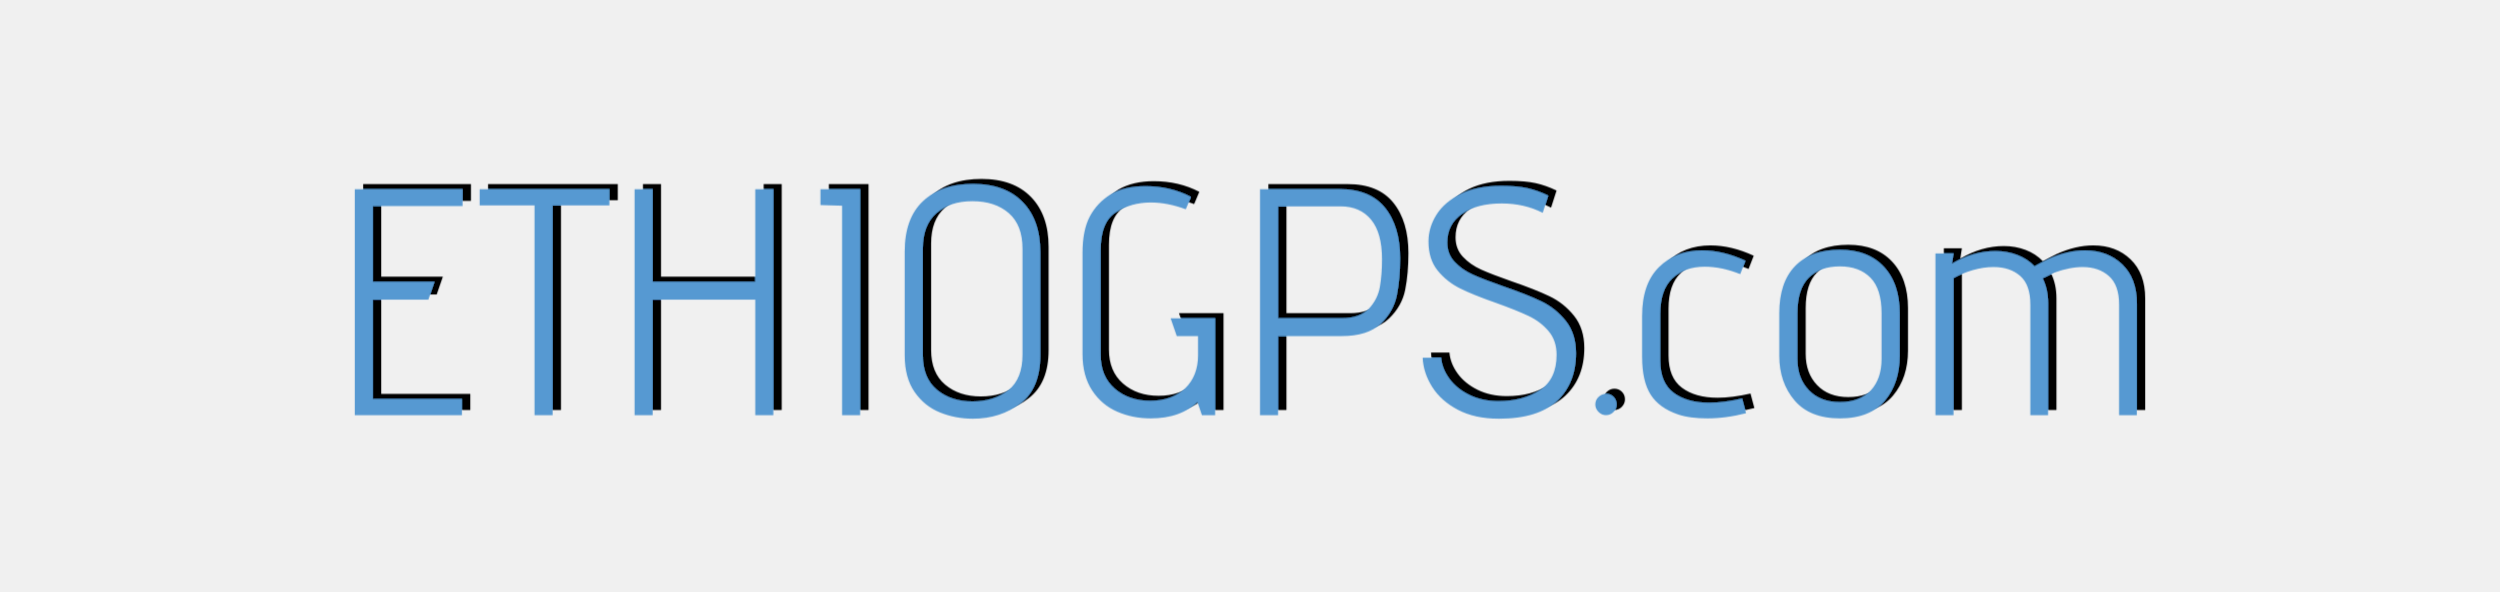
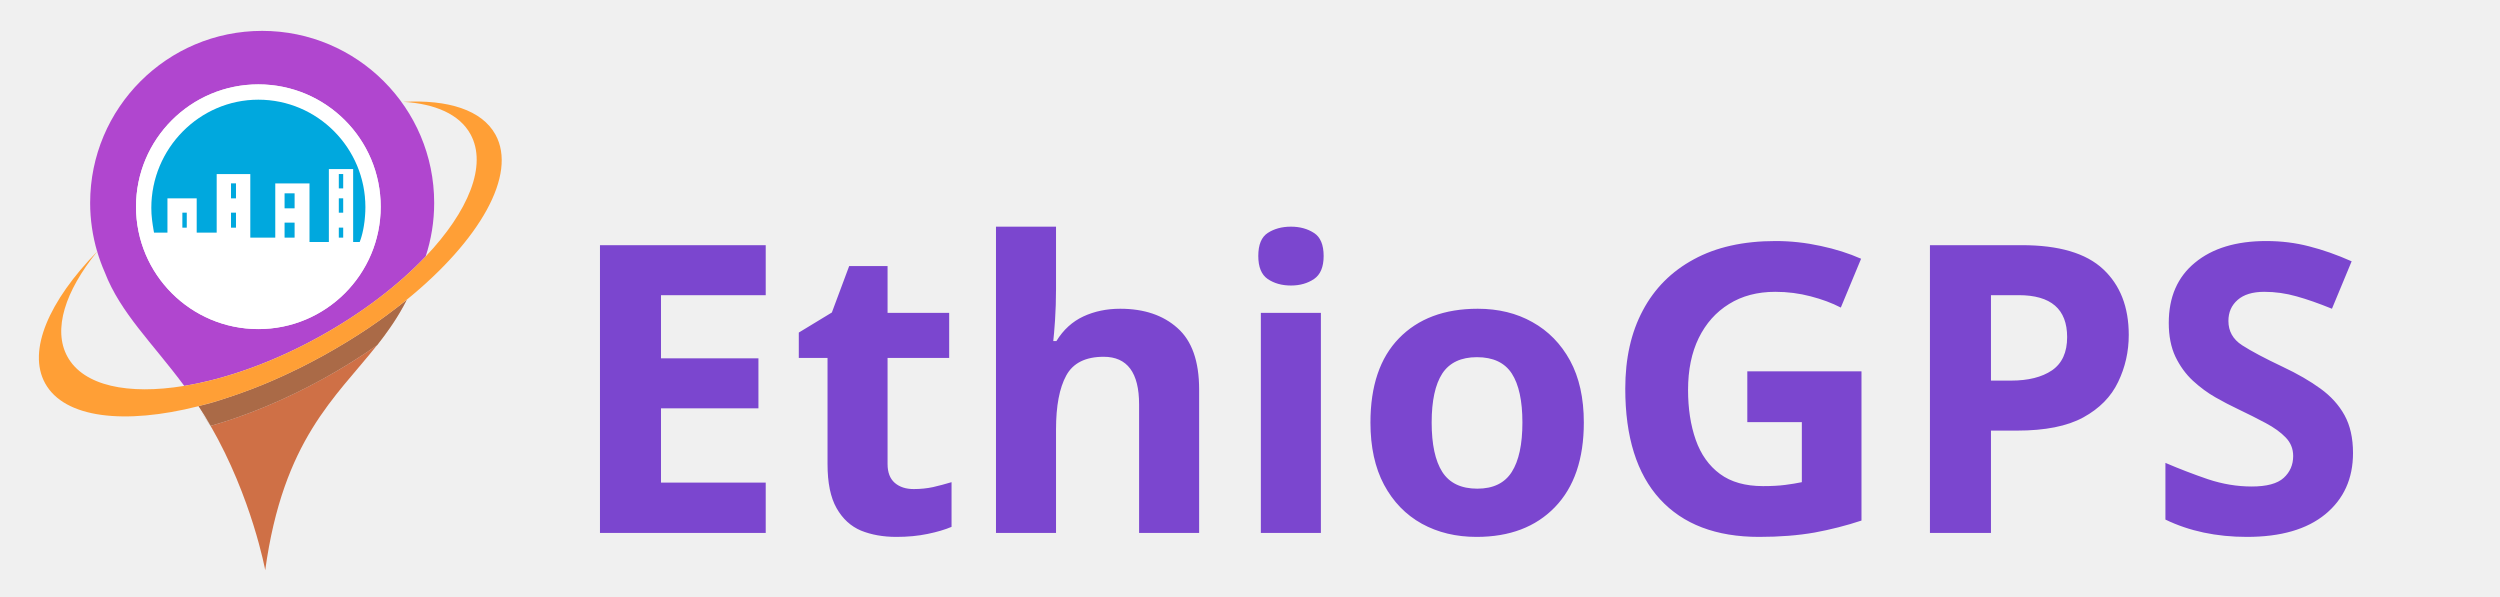
- <svg xmlns="http://www.w3.org/2000/svg" width="774.673px" height="183.221px" viewBox="-137.336 -16.611 774.673 183.221" style="background: rgb(255, 255, 255);" preserveAspectRatio="xMidYMid">
-   <defs>
-     <filter id="editing-hover" x="-100%" y="-100%" width="300%" height="300%">
-       <feFlood flood-color="#000000" result="flood" />
-       <feComposite operator="in" in2="SourceAlpha" in="flood" result="shadow" />
-       <feOffset dx="-1.3" dy="0.8" in="SourceGraphic" result="offset-1" />
-       <feOffset dx="1.3" dy="-0.8" in="shadow" result="offset-2" />
-       <feMerge>
-         <feMergeNode in="offset-2" />
-         <feMergeNode in="offset-1" />
-       </feMerge>
-     </filter>
-   </defs>
-   <g filter="url(#editing-hover)">
-     <g transform="translate(-33.90001, 111.2328)">
-       <path d="M7.80 0L7.80-70L41.20-70L41.20-64.80L13.40-64.80L13.40-41.30L32.50-41.30L30.60-35.80L13.40-35.80L13.40-5L41-5L41 0L7.80 0ZM63.50 0L63.50-65L46.50-65L46.50-70L86.70-70L86.70-65L69.10-65L69.10 0L63.50 0ZM131.90 0L131.90-35.80L100.10-35.80L100.10 0L94.50 0L94.50-70L100.10-70L100.10-41.30L131.90-41.30L131.90-70L137.50-70L137.50 0L131.90 0ZM158.80 0L158.80-64.90L152.10-65.10L152.10-70L164.40-70L164.40 0L158.80 0ZM220.20-18.50L220.20-18.50Q220.20-8.40 214.05-3.65L214.05-3.65L214.05-3.65Q207.90 1.10 199.30 1.10L199.30 1.10L199.30 1.10Q193.90 1.10 189.10-0.85L189.10-0.85L189.10-0.85Q184.30-2.80 181.25-7.20L181.25-7.20L181.25-7.20Q178.20-11.60 178.20-18.50L178.20-18.50L178.20-50.70L178.20-50.70Q178.20-61 183.85-66.30L183.85-66.30L183.85-66.30Q189.50-71.60 199.40-71.60L199.40-71.60L199.40-71.60Q209.30-71.60 214.75-66L214.75-66L214.75-66Q220.20-60.40 220.20-50.60L220.20-50.60L220.20-18.50ZM214.70-51.60L214.70-51.60Q214.70-58.90 210.45-62.60L210.45-62.60L210.45-62.60Q206.20-66.30 199.20-66.30L199.20-66.30L199.20-66.30Q192.20-66.30 188-62.60L188-62.60L188-62.60Q183.80-58.90 183.80-51.60L183.80-51.60L183.80-18.60L183.80-18.60Q183.80-11.50 188.15-7.85L188.15-7.85L188.15-7.85Q192.50-4.20 199.20-4.20L199.20-4.20L199.20-4.20Q206-4.20 210.35-7.75L210.35-7.75L210.35-7.75Q214.70-11.30 214.70-18.70L214.70-18.70L214.70-51.60ZM270.30 0L268.90-4.10L268.90-4.10Q263.70 1 254.40 1L254.40 1L254.40 1Q248.80 1 244-1.10L244-1.10L244-1.10Q239.20-3.20 236.25-7.70L236.25-7.70L236.25-7.70Q233.30-12.20 233.30-18.90L233.30-18.90L233.30-50.30L233.30-50.30Q233.30-57.30 235.55-61.55L235.55-61.55L235.55-61.55Q237.80-65.80 242-68.40L242-68.40L242-68.40Q246.40-70.90 252.80-70.90L252.80-70.90L252.80-70.90Q260.60-70.90 266.90-67.60L266.90-67.60L265.30-63.80L265.30-63.80Q259.60-65.90 254.50-65.90L254.50-65.90L254.50-65.90Q248.40-65.90 243.65-62.90L243.65-62.90L243.65-62.90Q238.90-59.90 238.90-51.20L238.90-51.20L238.90-18.70L238.90-18.70Q238.90-12 243.25-8.20L243.25-8.20L243.25-8.20Q247.60-4.40 254.30-4.40L254.30-4.40L254.30-4.40Q261.10-4.40 265.10-8.30L265.10-8.30L265.10-8.30Q269.10-12.20 269.10-18.60L269.10-18.60L269.10-24.50L262.50-24.50L260.60-30L274.40-30L274.40 0L270.30 0ZM288.30 0L288.30-70L312.90-70L312.90-70Q322.40-70 327.05-64.20L327.05-64.20L327.05-64.20Q331.70-58.40 331.70-48.60L331.70-48.60L331.70-48.60Q331.70-42.30 330.70-37.25L330.70-37.25L330.70-37.25Q329.70-32.20 325.70-28.35L325.70-28.35L325.70-28.35Q321.70-24.50 313.60-24.50L313.60-24.50L293.90-24.50L293.90 0L288.30 0ZM313.70-30L313.70-30Q319.30-30 322.05-33L322.05-33L322.05-33Q324.80-36 325.45-39.80L325.45-39.80L325.45-39.80Q326.10-43.60 326.10-48.30L326.10-48.30L326.10-48.30Q326.10-56.50 322.70-60.60L322.70-60.60L322.70-60.60Q319.30-64.70 313.30-64.70L313.30-64.70L293.90-64.70L293.90-30L313.70-30ZM344.40-17.80L344.40-17.80Q344.70-14.40 346.95-11.30L346.95-11.30L346.95-11.30Q349.20-8.20 353.15-6.25L353.15-6.25L353.15-6.25Q357.10-4.30 362.20-4.30L362.20-4.30L362.20-4.30Q369.90-4.30 375.05-7.75L375.05-7.75L375.05-7.75Q380.20-11.20 380.20-18.70L380.20-18.70L380.20-18.70Q380.20-23.10 377.70-26.05L377.70-26.05L377.70-26.05Q375.20-29 371.50-30.75L371.50-30.75L371.50-30.75Q367.80-32.50 361.40-34.80L361.40-34.80L361.40-34.80Q354.50-37.20 350.35-39.25L350.35-39.25L350.35-39.25Q346.20-41.30 343.35-44.80L343.35-44.80L343.35-44.80Q340.50-48.30 340.50-53.80L340.50-53.80L340.50-53.80Q340.50-58.20 343-62.15L343-62.15L343-62.15Q345.50-66.10 350.55-68.55L350.55-68.55L350.55-68.55Q355.60-71 363-71L363-71L363-71Q367.90-71 371.10-70.30L371.10-70.30L371.10-70.30Q374.30-69.60 377.60-68L377.60-68L375.90-62.70L375.90-62.70Q370.20-65.60 363.20-65.60L363.20-65.60L363.20-65.60Q355.50-65.60 350.90-62.40L350.90-62.40L350.90-62.40Q346.30-59.20 346.30-53.50L346.30-53.50L346.30-53.50Q346.30-49.90 348.60-47.45L348.60-47.45L348.60-47.45Q350.90-45 354.25-43.50L354.25-43.50L354.25-43.50Q357.60-42 363.60-39.90L363.60-39.90L363.60-39.90Q370.90-37.40 375.40-35.25L375.40-35.25L375.40-35.25Q379.90-33.10 383.05-29.15L383.05-29.15L383.05-29.15Q386.20-25.20 386.20-19.20L386.20-19.20L386.20-19.20Q386.20-10 380.35-4.45L380.35-4.45L380.35-4.45Q374.50 1.10 362.30 1.10L362.30 1.10L362.30 1.10Q354.90 1.10 349.65-1.65L349.65-1.65L349.65-1.65Q344.40-4.40 341.65-8.75L341.65-8.75L341.65-8.75Q338.90-13.10 338.70-17.80L338.70-17.80L344.40-17.80ZM395.50 0L395.50 0Q394.20 0 393.20-1L393.20-1L393.20-1Q392.20-2 392.20-3.30L392.20-3.30L392.20-3.30Q392.20-4.70 393.20-5.65L393.20-5.65L393.20-5.65Q394.20-6.60 395.50-6.60L395.50-6.60L395.50-6.60Q396.90-6.60 397.85-5.65L397.85-5.65L397.85-5.65Q398.80-4.70 398.80-3.30L398.80-3.30L398.80-3.30Q398.80-2 397.85-1L397.85-1L397.85-1Q396.90 0 395.50 0L395.50 0ZM438.90-0.60L438.90-0.60Q432.70 1 426.90 1L426.90 1L426.90 1Q421.50 1 417.90-0.20L417.90-0.20L417.90-0.20Q412-2.20 409.35-6.35L409.35-6.35L409.35-6.35Q406.70-10.50 406.70-18L406.70-18L406.70-30.80L406.70-30.80Q406.70-40.70 411.90-45.85L411.90-45.85L411.90-45.85Q417.10-51 425.30-51L425.30-51L425.30-51Q431.80-51 438.70-47.80L438.70-47.80L437.10-43.70L437.10-43.70Q431.40-46 426.10-46L426.10-46L426.10-46Q419.90-46 416.10-42.45L416.10-42.45L416.10-42.45Q412.30-38.90 412.30-31.40L412.30-31.40L412.30-16.90L412.30-16.90Q412.30-10 416.45-6.90L416.45-6.90L416.45-6.90Q420.60-3.80 427.50-3.80L427.50-3.80L427.50-3.80Q432-3.80 437.70-5.10L437.70-5.10L438.90-0.60ZM486.50-18.40L486.50-18.40Q486.50-10 481.90-4.50L481.90-4.50L481.90-4.50Q477.30 1 468.00 1L468.00 1L468.00 1Q458.70 1 453.95-4.55L453.95-4.55L453.95-4.55Q449.20-10.10 449.20-18.40L449.20-18.40L449.20-31.60L449.20-31.60Q449.20-41.10 454.05-46.15L454.05-46.15L454.05-46.15Q458.90-51.20 468.00-51.20L468.00-51.20L468.00-51.20Q476.70-51.20 481.60-45.95L481.60-45.95L481.60-45.95Q486.50-40.70 486.50-31.60L486.50-31.60L486.50-18.40ZM480.90-31.60L480.90-31.60Q480.90-39.10 477.45-42.60L477.45-42.60L477.45-42.60Q474.00-46.10 468.00-46.10L468.00-46.10L468.00-46.10Q461.80-46.10 458.30-42.60L458.30-42.60L458.30-42.60Q454.80-39.10 454.80-31.60L454.80-31.60L454.80-17.40L454.80-17.40Q454.80-11.40 458.35-7.70L458.35-7.70L458.35-7.70Q461.90-4 468.00-4L468.00-4L468.00-4Q474.20-4 477.55-7.65L477.55-7.65L477.55-7.65Q480.90-11.30 480.90-17.40L480.90-17.40L480.90-31.60ZM554.50 0L554.50-34.30L554.50-34.30Q554.50-40.30 551.35-43.10L551.35-43.10L551.35-43.10Q548.20-45.90 543.20-45.90L543.20-45.90L543.20-45.90Q539.30-45.90 534.50-44.20L534.50-44.20L530.80-42.40L530.80-42.40Q532.50-39 532.50-34.60L532.50-34.60L532.50 0L527.00 0L527.00-34.30L527.00-34.30Q527.00-40.40 523.85-43.15L523.85-43.15L523.85-43.15Q520.70-45.90 515.60-45.90L515.60-45.90L515.60-45.90Q512.50-45.90 509.20-44.95L509.20-44.95L509.20-44.95Q505.90-44 503.20-42.50L503.20-42.50L503.20 0L497.60 0L497.60-50.10L503.20-50.10L502.70-46.90L502.70-46.90Q509.30-50.80 516.20-50.80L516.20-50.80L516.20-50.80Q519.80-50.80 522.95-49.60L522.95-49.60L522.95-49.60Q526.10-48.40 528.30-46.10L528.30-46.10L528.30-46.10Q529.70-46.90 532.50-48.30L532.50-48.30L532.50-48.30Q538.40-51 543.90-51L543.90-51L543.90-51Q551.00-51 555.50-46.65L555.50-46.65L555.50-46.65Q560.00-42.30 560.00-34.60L560.00-34.60L560.00 0L554.50 0Z" fill="#5699d2" />
+ <svg xmlns="http://www.w3.org/2000/svg" version="1.1" preserveAspectRatio="xMidYMid meet" viewBox="644 314 243 58">
+   <g data-item-type="text" data-item="Business" id="logo__item--business" class="logo__item">
+     <g class="logo__item__inner" transform="translate(698.7969 365.8039) scale(1.224561 1.224561) rotate(0 0 0)">
+       <text data-part-id="logo__item--business" dy="0" dominant-baseline="auto" alignment-baseline="auto" font-family="Montserrat" font-size="32px" fill="#7b46cf" letter-spacing="0" font-weight="bold" font-style="normal" data-font-family="Montserrat" data-font-weight="bold" data-font-style="normal" data-ttf-url="/builder_assets/fontsttf/font-montserrat-bold-normal.ttf" data-font-filename="montserrat-bold-normal">EthioGPS
+             </text>
    </g>
  </g>
-   <style>text {
-   font-size: 64px;
-   font-family: Arial Black;
-   dominant-baseline: central;
-   text-anchor: middle;
- }</style>
+   <g data-item-type="image" data-item="Image" data-logo-item="" id="logo__item--logo_0" class="logo__item">
+     <g class="logo__item__inner" transform="translate(639.071 312.5) scale(0.06057984 0.06057984) rotate(0 0 0)">
+       <g>
+         <path fill="none" d="M237.3,428.4c-51.4,63.4-71.6,125.3-47.7,168.7c25.8,46.8,97.2,61.6,187.4,46.8   C326.4,575.5,274.6,527,249.5,461.7C244.8,450.9,240.7,439.8,237.3,428.4z" data-part-id="logo__item--logo_0__0" />
+         <path fill="#CF7046" d="M522.4,633.9c-0.9,0.4-1.8,0.8-2.7,1.2C520.6,634.6,521.5,634.3,522.4,633.9z" data-part-id="logo__item--logo_0__1" />
+         <path fill="#CF7046" d="M698.3,562.9c-3.9,5.3-7.8,10.5-11.9,15.6C690.5,573.3,694.4,568.1,698.3,562.9z" data-part-id="logo__item--logo_0__2" />
+         <path fill="#CF7046" d="M542.1,625c-1.2,0.6-2.4,1.1-3.6,1.7C539.6,626.1,540.8,625.5,542.1,625z" data-part-id="logo__item--logo_0__3" />
+         <path fill="#CF7046" d="M502.7,642.2c-0.6,0.2-1.2,0.5-1.7,0.7C501.6,642.6,502.1,642.4,502.7,642.2z" data-part-id="logo__item--logo_0__4" />
+         <path fill="#CF7046" d="M711.3,544.4c-3.6,5.4-7.3,10.6-11.1,15.8C704,555.1,707.7,549.8,711.3,544.4z" data-part-id="logo__item--logo_0__5" />
+         <path fill="#CF7046" d="M733.6,506.5c-6.8,13.4-14.2,25.8-22,37.5C719.4,532.3,726.8,519.8,733.6,506.5z" data-part-id="logo__item--logo_0__6" />
+         <path fill="#CF7046" d="M399.9,676.5C399.9,676.5,399.9,676.5,399.9,676.5c0.1,0,0.3-0.1,0.4-0.1   C400.1,676.4,400,676.4,399.9,676.5z" data-part-id="logo__item--logo_0__7" />
+         <path fill="#CF7046" d="M402.5,675.8c13.9-3.1,28-7.3,42.3-12.4c0,0,0,0,0,0c-14.6,4.7-29,9-43.1,12.6   C402,675.9,402.2,675.9,402.5,675.8z" data-part-id="logo__item--logo_0__8" />
+         <path fill="#CF7046" d="M730.4,508.7c1.2-0.9,2.4-1.9,3.5-2.8c0,0,0,0,0,0C732.7,506.8,731.5,507.7,730.4,508.7z" data-part-id="logo__item--logo_0__9" />
+         <path fill="#CF7046" d="M483.2,649.9c-0.3,0.1-0.6,0.2-0.9,0.3C482.5,650.1,482.8,650,483.2,649.9z" data-part-id="logo__item--logo_0__10" />
+         <path fill="#CF7046" d="M463.8,657c-0.1,0-0.2,0.1-0.3,0.1C463.6,657.1,463.7,657,463.8,657z" data-part-id="logo__item--logo_0__11" />
+         <path fill="#CF7046" d="M419.3,708.1c66.3,115.1,87.6,231.5,87.6,231.5C535.8,729.9,619.6,663,686.4,578.5   c-26.6,18.7-55.3,36.7-85.8,53.5C538.7,666.2,476.7,691.7,419.3,708.1z" data-part-id="logo__item--logo_0__12" />
+         <path fill="#b046cf" d="M237.3,428.4c3.4,11.4,7.5,22.6,12.2,33.3C274.6,527,326.4,575.5,377,643.9   c65.8-10.8,141.5-37.3,216.8-78.9c68.9-38,127.3-83.1,170.5-128.7c8.9-27.1,13.7-55.9,13.7-86c0-152.4-123.6-276-276-276   c-152.4,0-276,123.6-276,276c0,27.1,4,53.2,11.2,77.9c0.3-0.3,0.6-0.6,0.9-1C237.9,427.6,237.6,428,237.3,428.4z M495.9,552.7   c-108.4,0-196.3-87.9-196.3-196.3c0-108.4,87.9-196.3,196.3-196.3c108.4,0,196.3,87.9,196.3,196.3   C692.2,464.8,604.3,552.7,495.9,552.7z" data-part-id="logo__item--logo_0__13" />
+         <path fill="#CF7046" d="M654.4,563.2c-1.3,0.8-2.6,1.6-3.9,2.4C651.8,564.8,653.2,564,654.4,563.2z" data-part-id="logo__item--logo_0__14" />
+         <path fill="#CF7046" d="M687.9,540.7c-1.4,1-2.8,1.9-4.1,2.8C685.1,542.6,686.5,541.6,687.9,540.7z" data-part-id="logo__item--logo_0__15" />
+         <path fill="#CF7046" d="M637,574.1c-1.1,0.6-2.2,1.3-3.2,1.9C634.8,575.4,635.9,574.8,637,574.1z" data-part-id="logo__item--logo_0__16" />
+         <path fill="#CF7046" d="M581.2,605.6c-1.5,0.8-3,1.5-4.4,2.3C578.3,607.1,579.7,606.4,581.2,605.6z" data-part-id="logo__item--logo_0__17" />
+         <path fill="#CF7046" d="M561.7,615.6c-1.5,0.7-2.9,1.4-4.4,2.1C558.8,617,560.2,616.3,561.7,615.6z" data-part-id="logo__item--logo_0__18" />
+         <path fill="#CF7046" d="M719.2,517.5c-1.2,0.9-2.4,1.8-3.6,2.7C716.8,519.3,718,518.4,719.2,517.5z" data-part-id="logo__item--logo_0__19" />
+         <path fill="#CF7046" d="M703.8,529.2c-1.2,0.9-2.5,1.8-3.7,2.7C701.3,531,702.6,530.1,703.8,529.2z" data-part-id="logo__item--logo_0__20" />
+         <path fill="#CF7046" d="M671.4,552c-1.4,1-2.9,1.9-4.3,2.8C668.5,553.9,670,553,671.4,552z" data-part-id="logo__item--logo_0__21" />
+         <path fill="#FFFFFF" d="M495.9,160.2c-108.4,0-196.3,87.9-196.3,196.3c0,108.4,87.9,196.3,196.3,196.3   c108.4,0,196.3-87.9,196.3-196.3C692.2,248,604.3,160.2,495.9,160.2z M460,366v24h-8v-24H460z M452,343v-24h8v24H452z M554,382v24   h-16v-24H554z M538,359v-24h16v24H538z M632,343v23h-7v-23H632z M625,327v-23h7v23H625z M632,390v16h-7v-16H632z M381,390h-7v-24h7   V390z M658.5,413H648V296h-39v117h-31v-94h-55v87h-40V304h-54v94h-32v-55h-47v55h-21.6c-2.8-16-4.3-26.7-4.3-39.8   c0-94.8,76.9-172.6,171.7-172.6c94.8,0,171.7,77.1,171.7,172C667.7,376.9,664.4,398,658.5,413z" data-part-id="logo__item--logo_0__22" />
+         <path fill="#00A8DE" d="M495.9,184.7c-94.9,0-171.7,78.7-171.7,173.5c0,13.1,1.5,23.8,4.3,39.8H350v-55h47v55h32v-94h54v102h40v-87   h55v94h31V296h39v117h10.5c5.9-15,9.1-36.6,9.1-55.9C667.7,262.3,590.8,184.7,495.9,184.7z" data-part-id="logo__item--logo_0__23" />
+         <path opacity="0.44" fill="#7B6248" d="M711.6,544c-0.1,0.1-0.2,0.2-0.3,0.4C711.4,544.3,711.5,544.2,711.6,544z" data-part-id="logo__item--logo_0__24" />
+         <path opacity="0.44" fill="#7B6248" d="M686.4,578.5C686.4,578.5,686.4,578.5,686.4,578.5C686.4,578.5,686.4,578.5,686.4,578.5   C686.4,578.5,686.4,578.5,686.4,578.5z" data-part-id="logo__item--logo_0__25" />
+         <path opacity="0.44" fill="#7B6248" d="M399.8,680c6.9,8,13.2,19.3,21.2,29.9c0,0,0,0.9,0,0.9C413,700.3,406.7,688,399.8,680   C399.9,680,399.8,680,399.8,680z" data-part-id="logo__item--logo_0__26" />
+         <path opacity="0.44" fill="#7B6248" d="M700.3,560.2c-0.6,0.9-1.3,1.8-1.9,2.7C699,562,699.6,561.1,700.3,560.2z" data-part-id="logo__item--logo_0__27" />
+         <path opacity="0.44" fill="#7B6248" d="M733.9,505.8C733.9,505.9,733.9,505.9,733.9,505.8c-0.1,0.2-0.2,0.4-0.3,0.6   C733.7,506.3,733.8,506.1,733.9,505.8z" data-part-id="logo__item--logo_0__28" />
+         <path fill="#CF7046" d="M719.2,517.5c-1.2,0.9-2.4,1.8-3.6,2.7c-3.9,3-7.8,6-11.8,8.9c-1.2,0.9-2.5,1.8-3.7,2.7   c-4,2.9-8.1,5.9-12.2,8.8c-1.4,1-2.8,1.9-4.1,2.8c-4.1,2.8-8.2,5.7-12.3,8.5c-1.4,1-2.9,1.9-4.3,2.8c-4.2,2.8-8.4,5.6-12.7,8.3   c-1.3,0.8-2.6,1.6-3.9,2.4c-4.5,2.8-9,5.7-13.6,8.5c-1.1,0.6-2.2,1.3-3.2,1.9c-10.8,6.5-21.8,12.9-33.1,19.2   c-6.5,3.6-12.9,7-19.4,10.4c-1.5,0.8-3,1.5-4.4,2.3c-5,2.6-10.1,5.2-15.1,7.7c-1.5,0.7-2.9,1.4-4.4,2.1c-5.1,2.5-10.2,4.9-15.3,7.3   c-1.2,0.6-2.4,1.1-3.6,1.7c-5.4,2.5-10.7,4.9-16,7.2c-0.9,0.4-1.8,0.8-2.7,1.2c-5.7,2.5-11.3,4.9-17,7.2c-0.6,0.2-1.2,0.5-1.7,0.7   c-6,2.4-11.9,4.8-17.8,7c-0.3,0.1-0.6,0.2-0.9,0.3c-6.2,2.3-12.3,4.6-18.5,6.8c-0.1,0-0.2,0.1-0.3,0.1c-6.3,2.2-12.5,4.3-18.7,6.3   c0,0,0,0,0,0c-14.3,5.1-28.4,9.3-42.3,12.4c-0.3,0.1-0.5,0.1-0.8,0.2c-0.5,0.1-1,0.2-1.4,0.4c-0.1,0-0.3,0.1-0.4,0.1   c6.9,10.5,13.3,21,19.4,31.6c57.4-16.3,119.4-41.8,181.3-76c30.5-16.9,59.2-34.9,85.8-53.5c0,0,0,0,0,0c4-5.1,8-10.3,11.9-15.6   c0.7-0.9,1.3-1.8,1.9-2.7c3.8-5.2,7.5-10.4,11.1-15.8c0.1-0.1,0.2-0.2,0.3-0.4c7.8-11.8,15.2-24.2,22-37.5c0.1-0.2,0.2-0.4,0.3-0.6   c-1.2,0.9-2.4,1.9-3.5,2.8C726.7,511.6,723,514.6,719.2,517.5z" data-part-id="logo__item--logo_0__29" />
+         <path opacity="0.44" fill="#7B6248" d="M719.2,517.5c-1.2,0.9-2.4,1.8-3.6,2.7c-3.9,3-7.8,6-11.8,8.9c-1.2,0.9-2.5,1.8-3.7,2.7   c-4,2.9-8.1,5.9-12.2,8.8c-1.4,1-2.8,1.9-4.1,2.8c-4.1,2.8-8.2,5.7-12.3,8.5c-1.4,1-2.9,1.9-4.3,2.8c-4.2,2.8-8.4,5.6-12.7,8.3   c-1.3,0.8-2.6,1.6-3.9,2.4c-4.5,2.8-9,5.7-13.6,8.5c-1.1,0.6-2.2,1.3-3.2,1.9c-10.8,6.5-21.8,12.9-33.1,19.2   c-6.5,3.6-12.9,7-19.4,10.4c-1.5,0.8-3,1.5-4.4,2.3c-5,2.6-10.1,5.2-15.1,7.7c-1.5,0.7-2.9,1.4-4.4,2.1c-5.1,2.5-10.2,4.9-15.3,7.3   c-1.2,0.6-2.4,1.1-3.6,1.7c-5.4,2.5-10.7,4.9-16,7.2c-0.9,0.4-1.8,0.8-2.7,1.2c-5.7,2.5-11.3,4.9-17,7.2c-0.6,0.2-1.2,0.5-1.7,0.7   c-6,2.4-11.9,4.8-17.8,7c-0.3,0.1-0.6,0.2-0.9,0.3c-6.2,2.3-12.3,4.6-18.5,6.8c-0.1,0-0.2,0.1-0.3,0.1c-6.3,2.2-12.5,4.3-18.7,6.3   c0,0,0,0,0,0c-14.3,5.1-28.4,9.3-42.3,12.4c-0.3,0.1-0.5,0.1-0.8,0.2c-0.5,0.1-1,0.2-1.4,0.4c-0.1,0-0.3,0.1-0.4,0.1   c6.9,10.5,13.3,21,19.4,31.6c57.4-16.3,119.4-41.8,181.3-76c30.5-16.9,59.2-34.9,85.8-53.5c0,0,0,0,0,0c4-5.1,8-10.3,11.9-15.6   c0.7-0.9,1.3-1.8,1.9-2.7c3.8-5.2,7.5-10.4,11.1-15.8c0.1-0.1,0.2-0.2,0.3-0.4c7.8-11.8,15.2-24.2,22-37.5c0.1-0.2,0.2-0.4,0.3-0.6   c-1.2,0.9-2.4,1.9-3.5,2.8C726.7,511.6,723,514.6,719.2,517.5z" data-part-id="logo__item--logo_0__30" />
+         <path fill="#FF9F36" d="M401.7,676c14.1-3.6,28.5-7.8,43.1-12.6c6.2-2,12.4-4.1,18.7-6.3c0.1,0,0.2-0.1,0.3-0.1   c6.1-2.2,12.3-4.4,18.5-6.8c0.3-0.1,0.6-0.2,0.9-0.3c5.9-2.3,11.9-4.6,17.8-7c0.6-0.2,1.2-0.5,1.7-0.7c5.6-2.3,11.3-4.7,17-7.2   c0.9-0.4,1.8-0.8,2.7-1.2c5.3-2.3,10.7-4.8,16-7.2c1.2-0.6,2.4-1.1,3.6-1.7c5.1-2.4,10.2-4.8,15.3-7.3c1.5-0.7,2.9-1.4,4.4-2.1   c5-2.5,10.1-5.1,15.1-7.7c1.5-0.8,3-1.5,4.4-2.3c6.5-3.4,12.9-6.9,19.4-10.4c11.3-6.2,22.3-12.7,33.1-19.2c1.1-0.6,2.2-1.3,3.2-1.9   c4.6-2.8,9.1-5.6,13.6-8.5c1.3-0.8,2.6-1.6,3.9-2.4c4.3-2.7,8.5-5.5,12.7-8.3c1.4-0.9,2.9-1.9,4.3-2.8c4.2-2.8,8.3-5.7,12.3-8.5   c1.4-0.9,2.8-1.9,4.1-2.8c4.1-2.9,8.2-5.9,12.2-8.8c1.2-0.9,2.5-1.8,3.7-2.7c4-3,7.9-5.9,11.8-8.9c1.2-0.9,2.4-1.8,3.6-2.7   c3.8-2.9,7.5-5.9,11.1-8.9c1.2-0.9,2.4-1.9,3.5-2.8C851,410.6,911.8,305,876.3,240.7c-21.8-39.5-76.1-56.5-147.9-52.5   c51.4,3,90.2,20,107.8,51.8c27.4,49.7-3,123.7-71.9,196.3c-43.3,45.6-101.7,90.6-170.5,128.7c-75.3,41.6-151,68.1-216.8,78.9   c-90.1,14.8-161.6,0-187.4-46.8c-23.9-43.4-3.7-105.3,47.7-168.7c0.3-0.4,0.6-0.7,0.9-1.1c-0.3,0.3-0.6,0.6-0.9,1   c-77.3,79.3-112.4,159.1-83.5,211.5c30.9,56,127.3,66.8,246.1,36.7c0.1,0,0.3-0.1,0.4-0.1C400.7,676.3,401.2,676.1,401.7,676z" data-part-id="logo__item--logo_0__31" />
+         <rect x="374" y="366" fill="#00A8DE" width="7" height="24" data-part-id="logo__item--logo_0__32" />
+         <rect x="452" y="319" fill="#00A8DE" width="8" height="24" data-part-id="logo__item--logo_0__33" />
+         <rect x="452" y="366" fill="#00A8DE" width="8" height="24" data-part-id="logo__item--logo_0__34" />
+         <rect x="538" y="335" fill="#00A8DE" width="16" height="24" data-part-id="logo__item--logo_0__35" />
+         <rect x="538" y="382" fill="#00A8DE" width="16" height="24" data-part-id="logo__item--logo_0__36" />
+         <rect x="625" y="304" fill="#00A8DE" width="7" height="23" data-part-id="logo__item--logo_0__37" />
+         <rect x="625" y="343" fill="#00A8DE" width="7" height="23" data-part-id="logo__item--logo_0__38" />
+         <rect x="625" y="390" fill="#00A8DE" width="7" height="16" data-part-id="logo__item--logo_0__39" />
+       </g>
+     </g>
+   </g>
</svg>
